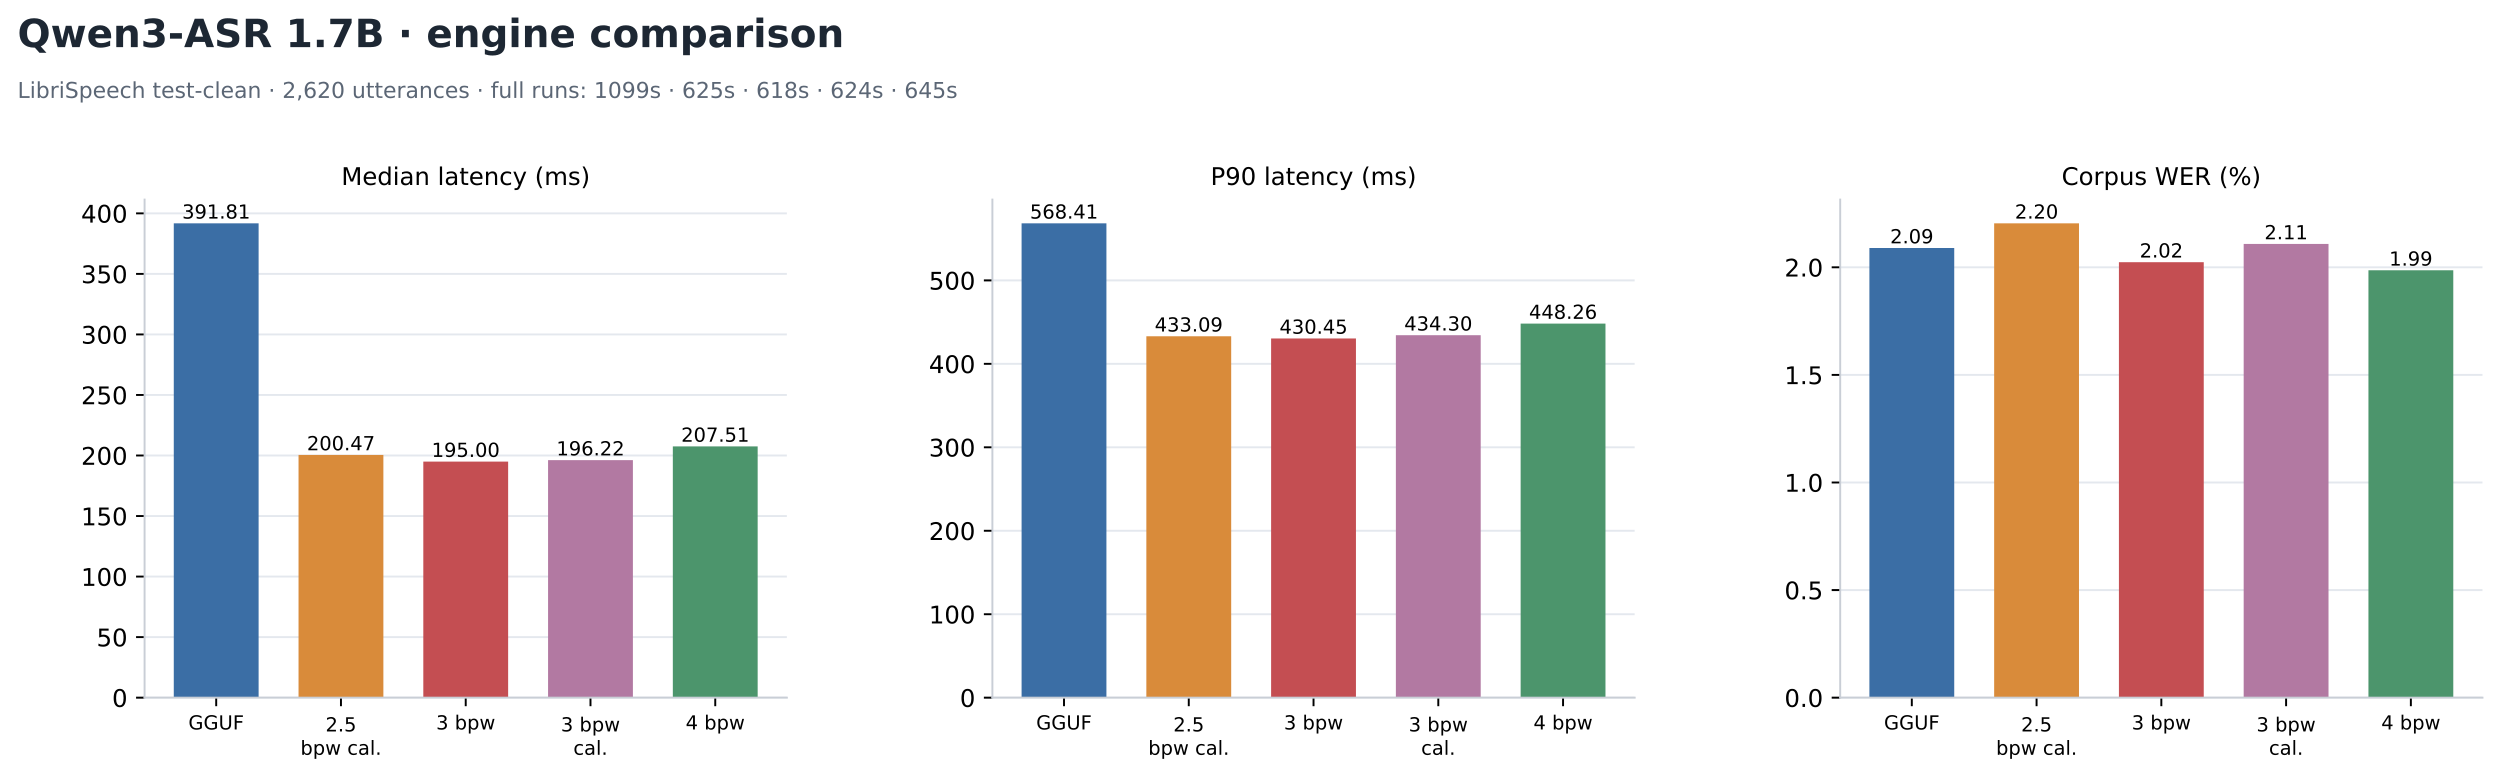
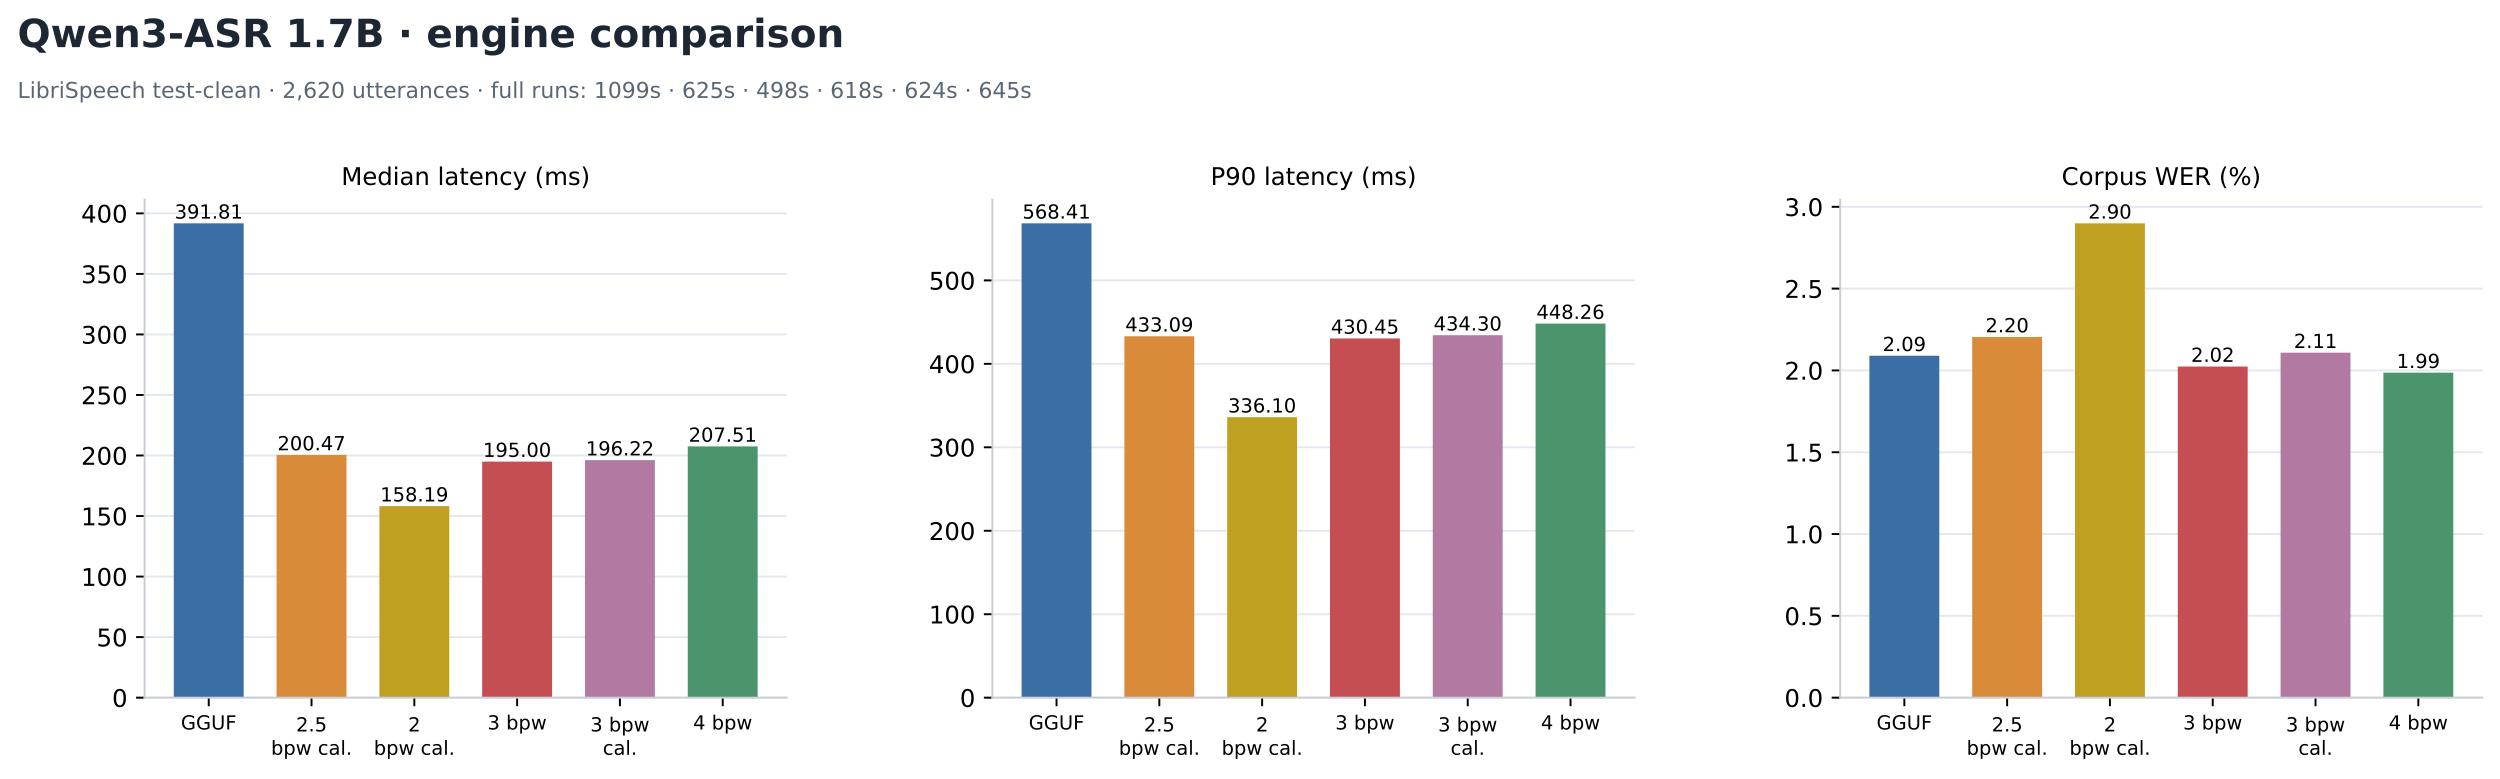
<svg xmlns="http://www.w3.org/2000/svg" xmlns:xlink="http://www.w3.org/1999/xlink" width="1027.08pt" height="320.026pt" viewBox="0 0 1027.08 320.026" version="1.1">
  <defs>
    <style type="text/css">*{stroke-linejoin: round; stroke-linecap: butt}</style>
  </defs>
  <g id="figure_1">
    <g id="patch_1">
      <path d="M 0 320.026  L 1027.08 320.026  L 1027.08 -0  L 0 -0  z " style="fill: #ffffff" />
    </g>
    <g id="axes_1">
      <g id="patch_2">
        <path d="M 59.4 286.622  L 323.268 286.622  L 323.268 81.998  L 59.4 81.998  z " style="fill: #ffffff" />
      </g>
      <g id="matplotlib.axis_1">
        <g id="xtick_1">
          <g id="line2d_1">
            <defs>
-               <path id="m1894270bd5" d="M 0 0  L 0 3.5  " style="stroke: #000000; stroke-width: 0.8" />
+               <path id="m22c7137b68" d="M 0 0  L 0 3.5  " style="stroke: #000000; stroke-width: 0.8" />
            </defs>
            <g>
-               <use xlink:href="#m1894270bd5" x="88.821" y="286.622" style="stroke: #000000; stroke-width: 0.8" />
+               <use xlink:href="#m22c7137b68" x="85.753" y="286.622" style="stroke: #000000; stroke-width: 0.8" />
            </g>
          </g>
          <g id="text_1">
-             <text style="font-size: 8px; font-family: 'DejaVu Sans'; text-anchor: middle" x="88.821" y="299.7" transform="rotate(-0 88.82119 299.6996)">GGUF</text>
+             <text style="font-size: 8px; font-family: 'DejaVu Sans'; text-anchor: middle" x="85.753" y="299.7" transform="rotate(-0 85.75303 299.6996)">GGUF</text>
          </g>
        </g>
        <g id="xtick_2">
          <g id="line2d_2">
            <g>
-               <use xlink:href="#m1894270bd5" x="140.078" y="286.622" style="stroke: #000000; stroke-width: 0.8" />
+               <use xlink:href="#m22c7137b68" x="127.985" y="286.622" style="stroke: #000000; stroke-width: 0.8" />
            </g>
          </g>
          <g id="text_2">
-             <text style="font-size: 8px; font-family: 'DejaVu Sans'" transform="translate(133.7164 300.5004)">2.5</text>
-             <text style="font-size: 8px; font-family: 'DejaVu Sans'" transform="translate(123.4233 310.1026)">bpw cal.</text>
+             <text style="font-size: 8px; font-family: 'DejaVu Sans'" transform="translate(121.6242 300.5004)">2.5</text>
+             <text style="font-size: 8px; font-family: 'DejaVu Sans'" transform="translate(111.3311 310.1026)">bpw cal.</text>
          </g>
        </g>
        <g id="xtick_3">
          <g id="line2d_3">
            <g>
-               <use xlink:href="#m1894270bd5" x="191.334" y="286.622" style="stroke: #000000; stroke-width: 0.8" />
+               <use xlink:href="#m22c7137b68" x="170.218" y="286.622" style="stroke: #000000; stroke-width: 0.8" />
            </g>
          </g>
          <g id="text_3">
-             <text style="font-size: 8px; font-family: 'DejaVu Sans'; text-anchor: middle" x="191.334" y="299.7" transform="rotate(-0 191.3341 299.7002)">3 bpw</text>
+             <text style="font-size: 8px; font-family: 'DejaVu Sans'" transform="translate(167.6729 300.5004)">2</text>
+             <text style="font-size: 8px; font-family: 'DejaVu Sans'" transform="translate(153.5635 310.1026)">bpw cal.</text>
          </g>
        </g>
        <g id="xtick_4">
          <g id="line2d_4">
            <g>
-               <use xlink:href="#m1894270bd5" x="242.591" y="286.622" style="stroke: #000000; stroke-width: 0.8" />
+               <use xlink:href="#m22c7137b68" x="212.45" y="286.622" style="stroke: #000000; stroke-width: 0.8" />
            </g>
          </g>
          <g id="text_4">
-             <text style="font-size: 8px; font-family: 'DejaVu Sans'" transform="translate(230.4243 300.501)">3 bpw</text>
-             <text style="font-size: 8px; font-family: 'DejaVu Sans'" transform="translate(235.5574 310.1032)">cal.</text>
+             <text style="font-size: 8px; font-family: 'DejaVu Sans'; text-anchor: middle" x="212.45" y="299.7" transform="rotate(-0 212.4503 299.7002)">3 bpw</text>
          </g>
        </g>
        <g id="xtick_5">
          <g id="line2d_5">
            <g>
-               <use xlink:href="#m1894270bd5" x="293.847" y="286.622" style="stroke: #000000; stroke-width: 0.8" />
+               <use xlink:href="#m22c7137b68" x="254.683" y="286.622" style="stroke: #000000; stroke-width: 0.8" />
            </g>
          </g>
          <g id="text_5">
-             <text style="font-size: 8px; font-family: 'DejaVu Sans'; text-anchor: middle" x="293.847" y="299.7" transform="rotate(-0 293.8469 299.7002)">4 bpw</text>
+             <text style="font-size: 8px; font-family: 'DejaVu Sans'" transform="translate(242.5164 300.501)">3 bpw</text>
+             <text style="font-size: 8px; font-family: 'DejaVu Sans'" transform="translate(247.6496 310.1032)">cal.</text>
+           </g>
+         </g>
+         <g id="xtick_6">
+           <g id="line2d_6">
+             <g>
+               <use xlink:href="#m22c7137b68" x="296.915" y="286.622" style="stroke: #000000; stroke-width: 0.8" />
+             </g>
+           </g>
+           <g id="text_6">
+             <text style="font-size: 8px; font-family: 'DejaVu Sans'; text-anchor: middle" x="296.915" y="299.7" transform="rotate(-0 296.9151 299.7002)">4 bpw</text>
          </g>
        </g>
      </g>
      <g id="matplotlib.axis_2">
        <g id="ytick_1">
-           <g id="line2d_6">
-             <path d="M 59.4 286.622  L 323.268 286.622  " clip-path="url(#p165b16bcf9)" style="fill: none; stroke: #e4e8ee; stroke-width: 0.8; stroke-linecap: square" />
-           </g>
          <g id="line2d_7">
+             <path d="M 59.4 286.622  L 323.268 286.622  " clip-path="url(#p34727aaa4b)" style="fill: none; stroke: #e4e8ee; stroke-width: 0.8; stroke-linecap: square" />
+           </g>
+           <g id="line2d_8">
            <defs>
-               <path id="m106932987a" d="M 0 0  L -3.5 0  " style="stroke: #000000; stroke-width: 0.8" />
+               <path id="m46b51803bc" d="M 0 0  L -3.5 0  " style="stroke: #000000; stroke-width: 0.8" />
            </defs>
            <g>
-               <use xlink:href="#m106932987a" x="59.4" y="286.622" style="stroke: #000000; stroke-width: 0.8" />
-             </g>
-           </g>
-           <g id="text_6">
+               <use xlink:href="#m46b51803bc" x="59.4" y="286.622" style="stroke: #000000; stroke-width: 0.8" />
+             </g>
+           </g>
+           <g id="text_7">
            <text style="font-size: 10px; font-family: 'DejaVu Sans'; text-anchor: end" x="52.4" y="290.42" transform="rotate(-0 52.4 290.4203)">0</text>
          </g>
        </g>
        <g id="ytick_2">
-           <g id="line2d_8">
-             <path d="M 59.4 261.752  L 323.268 261.752  " clip-path="url(#p165b16bcf9)" style="fill: none; stroke: #e4e8ee; stroke-width: 0.8; stroke-linecap: square" />
-           </g>
          <g id="line2d_9">
-             <g>
-               <use xlink:href="#m106932987a" x="59.4" y="261.752" style="stroke: #000000; stroke-width: 0.8" />
-             </g>
-           </g>
-           <g id="text_7">
+             <path d="M 59.4 261.752  L 323.268 261.752  " clip-path="url(#p34727aaa4b)" style="fill: none; stroke: #e4e8ee; stroke-width: 0.8; stroke-linecap: square" />
+           </g>
+           <g id="line2d_10">
+             <g>
+               <use xlink:href="#m46b51803bc" x="59.4" y="261.752" style="stroke: #000000; stroke-width: 0.8" />
+             </g>
+           </g>
+           <g id="text_8">
            <text style="font-size: 10px; font-family: 'DejaVu Sans'; text-anchor: end" x="52.4" y="265.551" transform="rotate(-0 52.4 265.551)">50</text>
          </g>
        </g>
        <g id="ytick_3">
-           <g id="line2d_10">
-             <path d="M 59.4 236.883  L 323.268 236.883  " clip-path="url(#p165b16bcf9)" style="fill: none; stroke: #e4e8ee; stroke-width: 0.8; stroke-linecap: square" />
-           </g>
          <g id="line2d_11">
-             <g>
-               <use xlink:href="#m106932987a" x="59.4" y="236.883" style="stroke: #000000; stroke-width: 0.8" />
-             </g>
-           </g>
-           <g id="text_8">
+             <path d="M 59.4 236.883  L 323.268 236.883  " clip-path="url(#p34727aaa4b)" style="fill: none; stroke: #e4e8ee; stroke-width: 0.8; stroke-linecap: square" />
+           </g>
+           <g id="line2d_12">
+             <g>
+               <use xlink:href="#m46b51803bc" x="59.4" y="236.883" style="stroke: #000000; stroke-width: 0.8" />
+             </g>
+           </g>
+           <g id="text_9">
            <text style="font-size: 10px; font-family: 'DejaVu Sans'; text-anchor: end" x="52.4" y="240.682" transform="rotate(-0 52.4 240.6817)">100</text>
          </g>
        </g>
        <g id="ytick_4">
-           <g id="line2d_12">
-             <path d="M 59.4 212.014  L 323.268 212.014  " clip-path="url(#p165b16bcf9)" style="fill: none; stroke: #e4e8ee; stroke-width: 0.8; stroke-linecap: square" />
-           </g>
          <g id="line2d_13">
-             <g>
-               <use xlink:href="#m106932987a" x="59.4" y="212.014" style="stroke: #000000; stroke-width: 0.8" />
-             </g>
-           </g>
-           <g id="text_9">
+             <path d="M 59.4 212.014  L 323.268 212.014  " clip-path="url(#p34727aaa4b)" style="fill: none; stroke: #e4e8ee; stroke-width: 0.8; stroke-linecap: square" />
+           </g>
+           <g id="line2d_14">
+             <g>
+               <use xlink:href="#m46b51803bc" x="59.4" y="212.014" style="stroke: #000000; stroke-width: 0.8" />
+             </g>
+           </g>
+           <g id="text_10">
            <text style="font-size: 10px; font-family: 'DejaVu Sans'; text-anchor: end" x="52.4" y="215.812" transform="rotate(-0 52.4 215.8125)">150</text>
          </g>
        </g>
        <g id="ytick_5">
-           <g id="line2d_14">
-             <path d="M 59.4 187.144  L 323.268 187.144  " clip-path="url(#p165b16bcf9)" style="fill: none; stroke: #e4e8ee; stroke-width: 0.8; stroke-linecap: square" />
-           </g>
          <g id="line2d_15">
-             <g>
-               <use xlink:href="#m106932987a" x="59.4" y="187.144" style="stroke: #000000; stroke-width: 0.8" />
-             </g>
-           </g>
-           <g id="text_10">
+             <path d="M 59.4 187.144  L 323.268 187.144  " clip-path="url(#p34727aaa4b)" style="fill: none; stroke: #e4e8ee; stroke-width: 0.8; stroke-linecap: square" />
+           </g>
+           <g id="line2d_16">
+             <g>
+               <use xlink:href="#m46b51803bc" x="59.4" y="187.144" style="stroke: #000000; stroke-width: 0.8" />
+             </g>
+           </g>
+           <g id="text_11">
            <text style="font-size: 10px; font-family: 'DejaVu Sans'; text-anchor: end" x="52.4" y="190.943" transform="rotate(-0 52.4 190.9432)">200</text>
          </g>
        </g>
        <g id="ytick_6">
-           <g id="line2d_16">
-             <path d="M 59.4 162.275  L 323.268 162.275  " clip-path="url(#p165b16bcf9)" style="fill: none; stroke: #e4e8ee; stroke-width: 0.8; stroke-linecap: square" />
-           </g>
          <g id="line2d_17">
-             <g>
-               <use xlink:href="#m106932987a" x="59.4" y="162.275" style="stroke: #000000; stroke-width: 0.8" />
-             </g>
-           </g>
-           <g id="text_11">
+             <path d="M 59.4 162.275  L 323.268 162.275  " clip-path="url(#p34727aaa4b)" style="fill: none; stroke: #e4e8ee; stroke-width: 0.8; stroke-linecap: square" />
+           </g>
+           <g id="line2d_18">
+             <g>
+               <use xlink:href="#m46b51803bc" x="59.4" y="162.275" style="stroke: #000000; stroke-width: 0.8" />
+             </g>
+           </g>
+           <g id="text_12">
            <text style="font-size: 10px; font-family: 'DejaVu Sans'; text-anchor: end" x="52.4" y="166.074" transform="rotate(-0 52.4 166.0739)">250</text>
          </g>
        </g>
        <g id="ytick_7">
-           <g id="line2d_18">
-             <path d="M 59.4 137.406  L 323.268 137.406  " clip-path="url(#p165b16bcf9)" style="fill: none; stroke: #e4e8ee; stroke-width: 0.8; stroke-linecap: square" />
-           </g>
          <g id="line2d_19">
-             <g>
-               <use xlink:href="#m106932987a" x="59.4" y="137.406" style="stroke: #000000; stroke-width: 0.8" />
-             </g>
-           </g>
-           <g id="text_12">
+             <path d="M 59.4 137.406  L 323.268 137.406  " clip-path="url(#p34727aaa4b)" style="fill: none; stroke: #e4e8ee; stroke-width: 0.8; stroke-linecap: square" />
+           </g>
+           <g id="line2d_20">
+             <g>
+               <use xlink:href="#m46b51803bc" x="59.4" y="137.406" style="stroke: #000000; stroke-width: 0.8" />
+             </g>
+           </g>
+           <g id="text_13">
            <text style="font-size: 10px; font-family: 'DejaVu Sans'; text-anchor: end" x="52.4" y="141.205" transform="rotate(-0 52.4 141.2046)">300</text>
          </g>
        </g>
        <g id="ytick_8">
-           <g id="line2d_20">
-             <path d="M 59.4 112.536  L 323.268 112.536  " clip-path="url(#p165b16bcf9)" style="fill: none; stroke: #e4e8ee; stroke-width: 0.8; stroke-linecap: square" />
-           </g>
          <g id="line2d_21">
-             <g>
-               <use xlink:href="#m106932987a" x="59.4" y="112.536" style="stroke: #000000; stroke-width: 0.8" />
-             </g>
-           </g>
-           <g id="text_13">
+             <path d="M 59.4 112.536  L 323.268 112.536  " clip-path="url(#p34727aaa4b)" style="fill: none; stroke: #e4e8ee; stroke-width: 0.8; stroke-linecap: square" />
+           </g>
+           <g id="line2d_22">
+             <g>
+               <use xlink:href="#m46b51803bc" x="59.4" y="112.536" style="stroke: #000000; stroke-width: 0.8" />
+             </g>
+           </g>
+           <g id="text_14">
            <text style="font-size: 10px; font-family: 'DejaVu Sans'; text-anchor: end" x="52.4" y="116.335" transform="rotate(-0 52.4 116.3353)">350</text>
          </g>
        </g>
        <g id="ytick_9">
-           <g id="line2d_22">
-             <path d="M 59.4 87.667  L 323.268 87.667  " clip-path="url(#p165b16bcf9)" style="fill: none; stroke: #e4e8ee; stroke-width: 0.8; stroke-linecap: square" />
-           </g>
          <g id="line2d_23">
-             <g>
-               <use xlink:href="#m106932987a" x="59.4" y="87.667" style="stroke: #000000; stroke-width: 0.8" />
-             </g>
-           </g>
-           <g id="text_14">
+             <path d="M 59.4 87.667  L 323.268 87.667  " clip-path="url(#p34727aaa4b)" style="fill: none; stroke: #e4e8ee; stroke-width: 0.8; stroke-linecap: square" />
+           </g>
+           <g id="line2d_24">
+             <g>
+               <use xlink:href="#m46b51803bc" x="59.4" y="87.667" style="stroke: #000000; stroke-width: 0.8" />
+             </g>
+           </g>
+           <g id="text_15">
            <text style="font-size: 10px; font-family: 'DejaVu Sans'; text-anchor: end" x="52.4" y="91.466" transform="rotate(-0 52.4 91.46599)">400</text>
          </g>
        </g>
      </g>
      <g id="patch_3">
-         <path d="M 71.394 286.622  L 106.248 286.622  L 106.248 91.742  L 71.394 91.742  z " clip-path="url(#p165b16bcf9)" style="fill: #3b6ea5" />
+         <path d="M 71.394 286.622  L 100.112 286.622  L 100.112 91.742  L 71.394 91.742  z " clip-path="url(#p34727aaa4b)" style="fill: #3b6ea5" />
      </g>
      <g id="patch_4">
-         <path d="M 122.65 286.622  L 157.505 286.622  L 157.505 186.911  L 122.65 186.911  z " clip-path="url(#p165b16bcf9)" style="fill: #d98b3a" />
+         <path d="M 113.626 286.622  L 142.344 286.622  L 142.344 186.911  L 113.626 186.911  z " clip-path="url(#p34727aaa4b)" style="fill: #d98b3a" />
      </g>
      <g id="patch_5">
-         <path d="M 173.907 286.622  L 208.761 286.622  L 208.761 189.633  L 173.907 189.633  z " clip-path="url(#p165b16bcf9)" style="fill: #c44e52" />
+         <path d="M 155.859 286.622  L 184.577 286.622  L 184.577 207.939  L 155.859 207.939  z " clip-path="url(#p34727aaa4b)" style="fill: #c0a020" />
      </g>
      <g id="patch_6">
-         <path d="M 225.163 286.622  L 260.018 286.622  L 260.018 189.024  L 225.163 189.024  z " clip-path="url(#p165b16bcf9)" style="fill: #b279a2" />
+         <path d="M 198.091 286.622  L 226.809 286.622  L 226.809 189.633  L 198.091 189.633  z " clip-path="url(#p34727aaa4b)" style="fill: #c44e52" />
      </g>
      <g id="patch_7">
-         <path d="M 276.42 286.622  L 311.274 286.622  L 311.274 183.408  L 276.42 183.408  z " clip-path="url(#p165b16bcf9)" style="fill: #4c956c" />
+         <path d="M 240.324 286.622  L 269.042 286.622  L 269.042 189.024  L 240.324 189.024  z " clip-path="url(#p34727aaa4b)" style="fill: #b279a2" />
      </g>
      <g id="patch_8">
+         <path d="M 282.556 286.622  L 311.274 286.622  L 311.274 183.408  L 282.556 183.408  z " clip-path="url(#p34727aaa4b)" style="fill: #4c956c" />
+       </g>
+       <g id="patch_9">
        <path d="M 59.4 286.622  L 59.4 81.998  " style="fill: none; stroke: #c9ced6; stroke-width: 0.8; stroke-linejoin: miter; stroke-linecap: square" />
      </g>
-       <g id="patch_9">
+       <g id="patch_10">
        <path d="M 59.4 286.622  L 323.268 286.622  " style="fill: none; stroke: #c9ced6; stroke-width: 0.8; stroke-linejoin: miter; stroke-linecap: square" />
      </g>
-       <g id="text_15">
-         <text style="font-size: 8px; font-family: 'DejaVu Sans'; text-anchor: middle" x="88.821" y="89.82" transform="rotate(-0 88.82119 89.81963)">391.81</text>
-       </g>
      <g id="text_16">
-         <text style="font-size: 8px; font-family: 'DejaVu Sans'; text-anchor: middle" x="140.078" y="184.989" transform="rotate(-0 140.0776 184.9892)">200.47</text>
+         <text style="font-size: 8px; font-family: 'DejaVu Sans'; text-anchor: middle" x="85.753" y="89.82" transform="rotate(-0 85.75303 89.81963)">391.81</text>
      </g>
      <g id="text_17">
-         <text style="font-size: 8px; font-family: 'DejaVu Sans'; text-anchor: middle" x="191.334" y="187.711" transform="rotate(-0 191.3341 187.7114)">195.00</text>
+         <text style="font-size: 8px; font-family: 'DejaVu Sans'; text-anchor: middle" x="127.985" y="184.989" transform="rotate(-0 127.9854 184.9892)">200.47</text>
      </g>
      <g id="text_18">
-         <text style="font-size: 8px; font-family: 'DejaVu Sans'; text-anchor: middle" x="242.591" y="187.102" transform="rotate(-0 242.5905 187.1019)">196.22</text>
+         <text style="font-size: 8px; font-family: 'DejaVu Sans'; text-anchor: middle" x="170.218" y="206.018" transform="rotate(-0 170.2179 206.0176)">158.19</text>
      </g>
      <g id="text_19">
-         <text style="font-size: 8px; font-family: 'DejaVu Sans'; text-anchor: middle" x="293.847" y="181.486" transform="rotate(-0 293.8469 181.486)">207.51</text>
+         <text style="font-size: 8px; font-family: 'DejaVu Sans'; text-anchor: middle" x="212.45" y="187.711" transform="rotate(-0 212.4503 187.7114)">195.00</text>
      </g>
      <g id="text_20">
+         <text style="font-size: 8px; font-family: 'DejaVu Sans'; text-anchor: middle" x="254.683" y="187.102" transform="rotate(-0 254.6827 187.1019)">196.22</text>
+       </g>
+       <g id="text_21">
+         <text style="font-size: 8px; font-family: 'DejaVu Sans'; text-anchor: middle" x="296.915" y="181.486" transform="rotate(-0 296.9151 181.486)">207.51</text>
+       </g>
+       <g id="text_22">
        <text style="font-size: 10px; font-family: 'DejaVu Sans'; text-anchor: middle" x="191.334" y="75.998" transform="rotate(-0 191.3341 75.9975)">Median latency (ms)</text>
      </g>
    </g>
    <g id="axes_2">
-       <g id="patch_10">
+       <g id="patch_11">
        <path d="M 407.706 286.622  L 671.574 286.622  L 671.574 81.998  L 407.706 81.998  z " style="fill: #ffffff" />
      </g>
      <g id="matplotlib.axis_3">
-         <g id="xtick_6">
-           <g id="line2d_24">
-             <g>
-               <use xlink:href="#m1894270bd5" x="437.127" y="286.622" style="stroke: #000000; stroke-width: 0.8" />
-             </g>
-           </g>
-           <g id="text_21">
-             <text style="font-size: 8px; font-family: 'DejaVu Sans'; text-anchor: middle" x="437.127" y="299.7" transform="rotate(-0 437.1271 299.6996)">GGUF</text>
-           </g>
-         </g>
        <g id="xtick_7">
          <g id="line2d_25">
            <g>
-               <use xlink:href="#m1894270bd5" x="488.384" y="286.622" style="stroke: #000000; stroke-width: 0.8" />
-             </g>
-           </g>
-           <g id="text_22">
-             <text style="font-size: 8px; font-family: 'DejaVu Sans'" transform="translate(482.0223 300.5004)">2.5</text>
-             <text style="font-size: 8px; font-family: 'DejaVu Sans'" transform="translate(471.7292 310.1026)">bpw cal.</text>
+               <use xlink:href="#m22c7137b68" x="434.059" y="286.622" style="stroke: #000000; stroke-width: 0.8" />
+             </g>
+           </g>
+           <g id="text_23">
+             <text style="font-size: 8px; font-family: 'DejaVu Sans'; text-anchor: middle" x="434.059" y="299.7" transform="rotate(-0 434.059 299.6996)">GGUF</text>
          </g>
        </g>
        <g id="xtick_8">
          <g id="line2d_26">
            <g>
-               <use xlink:href="#m1894270bd5" x="539.64" y="286.622" style="stroke: #000000; stroke-width: 0.8" />
-             </g>
-           </g>
-           <g id="text_23">
-             <text style="font-size: 8px; font-family: 'DejaVu Sans'; text-anchor: middle" x="539.64" y="299.7" transform="rotate(-0 539.64 299.7002)">3 bpw</text>
+               <use xlink:href="#m22c7137b68" x="476.291" y="286.622" style="stroke: #000000; stroke-width: 0.8" />
+             </g>
+           </g>
+           <g id="text_24">
+             <text style="font-size: 8px; font-family: 'DejaVu Sans'" transform="translate(469.9301 300.5004)">2.5</text>
+             <text style="font-size: 8px; font-family: 'DejaVu Sans'" transform="translate(459.637 310.1026)">bpw cal.</text>
          </g>
        </g>
        <g id="xtick_9">
          <g id="line2d_27">
            <g>
-               <use xlink:href="#m1894270bd5" x="590.896" y="286.622" style="stroke: #000000; stroke-width: 0.8" />
-             </g>
-           </g>
-           <g id="text_24">
-             <text style="font-size: 8px; font-family: 'DejaVu Sans'" transform="translate(578.7302 300.501)">3 bpw</text>
-             <text style="font-size: 8px; font-family: 'DejaVu Sans'" transform="translate(583.8633 310.1032)">cal.</text>
+               <use xlink:href="#m22c7137b68" x="518.524" y="286.622" style="stroke: #000000; stroke-width: 0.8" />
+             </g>
+           </g>
+           <g id="text_25">
+             <text style="font-size: 8px; font-family: 'DejaVu Sans'" transform="translate(515.9788 300.5004)">2</text>
+             <text style="font-size: 8px; font-family: 'DejaVu Sans'" transform="translate(501.8694 310.1026)">bpw cal.</text>
          </g>
        </g>
        <g id="xtick_10">
          <g id="line2d_28">
            <g>
-               <use xlink:href="#m1894270bd5" x="642.153" y="286.622" style="stroke: #000000; stroke-width: 0.8" />
-             </g>
-           </g>
-           <g id="text_25">
-             <text style="font-size: 8px; font-family: 'DejaVu Sans'; text-anchor: middle" x="642.153" y="299.7" transform="rotate(-0 642.1529 299.7002)">4 bpw</text>
+               <use xlink:href="#m22c7137b68" x="560.756" y="286.622" style="stroke: #000000; stroke-width: 0.8" />
+             </g>
+           </g>
+           <g id="text_26">
+             <text style="font-size: 8px; font-family: 'DejaVu Sans'; text-anchor: middle" x="560.756" y="299.7" transform="rotate(-0 560.7562 299.7002)">3 bpw</text>
+           </g>
+         </g>
+         <g id="xtick_11">
+           <g id="line2d_29">
+             <g>
+               <use xlink:href="#m22c7137b68" x="602.989" y="286.622" style="stroke: #000000; stroke-width: 0.8" />
+             </g>
+           </g>
+           <g id="text_27">
+             <text style="font-size: 8px; font-family: 'DejaVu Sans'" transform="translate(590.8224 300.501)">3 bpw</text>
+             <text style="font-size: 8px; font-family: 'DejaVu Sans'" transform="translate(595.9555 310.1032)">cal.</text>
+           </g>
+         </g>
+         <g id="xtick_12">
+           <g id="line2d_30">
+             <g>
+               <use xlink:href="#m22c7137b68" x="645.221" y="286.622" style="stroke: #000000; stroke-width: 0.8" />
+             </g>
+           </g>
+           <g id="text_28">
+             <text style="font-size: 8px; font-family: 'DejaVu Sans'; text-anchor: middle" x="645.221" y="299.7" transform="rotate(-0 645.221 299.7002)">4 bpw</text>
          </g>
        </g>
      </g>
      <g id="matplotlib.axis_4">
        <g id="ytick_10">
-           <g id="line2d_29">
-             <path d="M 407.706 286.622  L 671.574 286.622  " clip-path="url(#p2c421ec4b0)" style="fill: none; stroke: #e4e8ee; stroke-width: 0.8; stroke-linecap: square" />
-           </g>
-           <g id="line2d_30">
-             <g>
-               <use xlink:href="#m106932987a" x="407.706" y="286.622" style="stroke: #000000; stroke-width: 0.8" />
-             </g>
-           </g>
-           <g id="text_26">
+           <g id="line2d_31">
+             <path d="M 407.706 286.622  L 671.574 286.622  " clip-path="url(#p3de4149bde)" style="fill: none; stroke: #e4e8ee; stroke-width: 0.8; stroke-linecap: square" />
+           </g>
+           <g id="line2d_32">
+             <g>
+               <use xlink:href="#m46b51803bc" x="407.706" y="286.622" style="stroke: #000000; stroke-width: 0.8" />
+             </g>
+           </g>
+           <g id="text_29">
            <text style="font-size: 10px; font-family: 'DejaVu Sans'; text-anchor: end" x="400.706" y="290.42" transform="rotate(-0 400.7059 290.4203)">0</text>
          </g>
        </g>
        <g id="ytick_11">
-           <g id="line2d_31">
-             <path d="M 407.706 252.336  L 671.574 252.336  " clip-path="url(#p2c421ec4b0)" style="fill: none; stroke: #e4e8ee; stroke-width: 0.8; stroke-linecap: square" />
-           </g>
-           <g id="line2d_32">
-             <g>
-               <use xlink:href="#m106932987a" x="407.706" y="252.336" style="stroke: #000000; stroke-width: 0.8" />
-             </g>
-           </g>
-           <g id="text_27">
+           <g id="line2d_33">
+             <path d="M 407.706 252.336  L 671.574 252.336  " clip-path="url(#p3de4149bde)" style="fill: none; stroke: #e4e8ee; stroke-width: 0.8; stroke-linecap: square" />
+           </g>
+           <g id="line2d_34">
+             <g>
+               <use xlink:href="#m46b51803bc" x="407.706" y="252.336" style="stroke: #000000; stroke-width: 0.8" />
+             </g>
+           </g>
+           <g id="text_30">
            <text style="font-size: 10px; font-family: 'DejaVu Sans'; text-anchor: end" x="400.706" y="256.135" transform="rotate(-0 400.7059 256.1349)">100</text>
          </g>
        </g>
        <g id="ytick_12">
-           <g id="line2d_33">
-             <path d="M 407.706 218.051  L 671.574 218.051  " clip-path="url(#p2c421ec4b0)" style="fill: none; stroke: #e4e8ee; stroke-width: 0.8; stroke-linecap: square" />
-           </g>
-           <g id="line2d_34">
-             <g>
-               <use xlink:href="#m106932987a" x="407.706" y="218.051" style="stroke: #000000; stroke-width: 0.8" />
-             </g>
-           </g>
-           <g id="text_28">
+           <g id="line2d_35">
+             <path d="M 407.706 218.051  L 671.574 218.051  " clip-path="url(#p3de4149bde)" style="fill: none; stroke: #e4e8ee; stroke-width: 0.8; stroke-linecap: square" />
+           </g>
+           <g id="line2d_36">
+             <g>
+               <use xlink:href="#m46b51803bc" x="407.706" y="218.051" style="stroke: #000000; stroke-width: 0.8" />
+             </g>
+           </g>
+           <g id="text_31">
            <text style="font-size: 10px; font-family: 'DejaVu Sans'; text-anchor: end" x="400.706" y="221.85" transform="rotate(-0 400.7059 221.8496)">200</text>
          </g>
        </g>
        <g id="ytick_13">
-           <g id="line2d_35">
-             <path d="M 407.706 183.765  L 671.574 183.765  " clip-path="url(#p2c421ec4b0)" style="fill: none; stroke: #e4e8ee; stroke-width: 0.8; stroke-linecap: square" />
-           </g>
-           <g id="line2d_36">
-             <g>
-               <use xlink:href="#m106932987a" x="407.706" y="183.765" style="stroke: #000000; stroke-width: 0.8" />
-             </g>
-           </g>
-           <g id="text_29">
+           <g id="line2d_37">
+             <path d="M 407.706 183.765  L 671.574 183.765  " clip-path="url(#p3de4149bde)" style="fill: none; stroke: #e4e8ee; stroke-width: 0.8; stroke-linecap: square" />
+           </g>
+           <g id="line2d_38">
+             <g>
+               <use xlink:href="#m46b51803bc" x="407.706" y="183.765" style="stroke: #000000; stroke-width: 0.8" />
+             </g>
+           </g>
+           <g id="text_32">
            <text style="font-size: 10px; font-family: 'DejaVu Sans'; text-anchor: end" x="400.706" y="187.564" transform="rotate(-0 400.7059 187.5642)">300</text>
          </g>
        </g>
        <g id="ytick_14">
-           <g id="line2d_37">
-             <path d="M 407.706 149.48  L 671.574 149.48  " clip-path="url(#p2c421ec4b0)" style="fill: none; stroke: #e4e8ee; stroke-width: 0.8; stroke-linecap: square" />
-           </g>
-           <g id="line2d_38">
-             <g>
-               <use xlink:href="#m106932987a" x="407.706" y="149.48" style="stroke: #000000; stroke-width: 0.8" />
-             </g>
-           </g>
-           <g id="text_30">
+           <g id="line2d_39">
+             <path d="M 407.706 149.48  L 671.574 149.48  " clip-path="url(#p3de4149bde)" style="fill: none; stroke: #e4e8ee; stroke-width: 0.8; stroke-linecap: square" />
+           </g>
+           <g id="line2d_40">
+             <g>
+               <use xlink:href="#m46b51803bc" x="407.706" y="149.48" style="stroke: #000000; stroke-width: 0.8" />
+             </g>
+           </g>
+           <g id="text_33">
            <text style="font-size: 10px; font-family: 'DejaVu Sans'; text-anchor: end" x="400.706" y="153.279" transform="rotate(-0 400.7059 153.2788)">400</text>
          </g>
        </g>
        <g id="ytick_15">
-           <g id="line2d_39">
-             <path d="M 407.706 115.195  L 671.574 115.195  " clip-path="url(#p2c421ec4b0)" style="fill: none; stroke: #e4e8ee; stroke-width: 0.8; stroke-linecap: square" />
-           </g>
-           <g id="line2d_40">
-             <g>
-               <use xlink:href="#m106932987a" x="407.706" y="115.195" style="stroke: #000000; stroke-width: 0.8" />
-             </g>
-           </g>
-           <g id="text_31">
+           <g id="line2d_41">
+             <path d="M 407.706 115.195  L 671.574 115.195  " clip-path="url(#p3de4149bde)" style="fill: none; stroke: #e4e8ee; stroke-width: 0.8; stroke-linecap: square" />
+           </g>
+           <g id="line2d_42">
+             <g>
+               <use xlink:href="#m46b51803bc" x="407.706" y="115.195" style="stroke: #000000; stroke-width: 0.8" />
+             </g>
+           </g>
+           <g id="text_34">
            <text style="font-size: 10px; font-family: 'DejaVu Sans'; text-anchor: end" x="400.706" y="118.993" transform="rotate(-0 400.7059 118.9934)">500</text>
          </g>
        </g>
      </g>
-       <g id="patch_11">
-         <path d="M 419.7 286.622  L 454.554 286.622  L 454.554 91.742  L 419.7 91.742  z " clip-path="url(#p2c421ec4b0)" style="fill: #3b6ea5" />
-       </g>
      <g id="patch_12">
-         <path d="M 470.956 286.622  L 505.811 286.622  L 505.811 138.136  L 470.956 138.136  z " clip-path="url(#p2c421ec4b0)" style="fill: #d98b3a" />
+         <path d="M 419.7 286.622  L 448.418 286.622  L 448.418 91.742  L 419.7 91.742  z " clip-path="url(#p3de4149bde)" style="fill: #3b6ea5" />
      </g>
      <g id="patch_13">
-         <path d="M 522.213 286.622  L 557.067 286.622  L 557.067 139.039  L 522.213 139.039  z " clip-path="url(#p2c421ec4b0)" style="fill: #c44e52" />
+         <path d="M 461.932 286.622  L 490.65 286.622  L 490.65 138.136  L 461.932 138.136  z " clip-path="url(#p3de4149bde)" style="fill: #d98b3a" />
      </g>
      <g id="patch_14">
-         <path d="M 573.469 286.622  L 608.324 286.622  L 608.324 137.721  L 573.469 137.721  z " clip-path="url(#p2c421ec4b0)" style="fill: #b279a2" />
+         <path d="M 504.165 286.622  L 532.883 286.622  L 532.883 171.39  L 504.165 171.39  z " clip-path="url(#p3de4149bde)" style="fill: #c0a020" />
      </g>
      <g id="patch_15">
-         <path d="M 624.726 286.622  L 659.58 286.622  L 659.58 132.934  L 624.726 132.934  z " clip-path="url(#p2c421ec4b0)" style="fill: #4c956c" />
+         <path d="M 546.397 286.622  L 575.115 286.622  L 575.115 139.039  L 546.397 139.039  z " clip-path="url(#p3de4149bde)" style="fill: #c44e52" />
      </g>
      <g id="patch_16">
+         <path d="M 588.63 286.622  L 617.348 286.622  L 617.348 137.721  L 588.63 137.721  z " clip-path="url(#p3de4149bde)" style="fill: #b279a2" />
+       </g>
+       <g id="patch_17">
+         <path d="M 630.862 286.622  L 659.58 286.622  L 659.58 132.934  L 630.862 132.934  z " clip-path="url(#p3de4149bde)" style="fill: #4c956c" />
+       </g>
+       <g id="patch_18">
        <path d="M 407.706 286.622  L 407.706 81.998  " style="fill: none; stroke: #c9ced6; stroke-width: 0.8; stroke-linejoin: miter; stroke-linecap: square" />
      </g>
-       <g id="patch_17">
+       <g id="patch_19">
        <path d="M 407.706 286.622  L 671.574 286.622  " style="fill: none; stroke: #c9ced6; stroke-width: 0.8; stroke-linejoin: miter; stroke-linecap: square" />
      </g>
-       <g id="text_32">
-         <text style="font-size: 8px; font-family: 'DejaVu Sans'; text-anchor: middle" x="437.127" y="89.82" transform="rotate(-0 437.1271 89.81963)">568.41</text>
-       </g>
-       <g id="text_33">
-         <text style="font-size: 8px; font-family: 'DejaVu Sans'; text-anchor: middle" x="488.384" y="136.214" transform="rotate(-0 488.3836 136.2141)">433.09</text>
-       </g>
-       <g id="text_34">
-         <text style="font-size: 8px; font-family: 'DejaVu Sans'; text-anchor: middle" x="539.64" y="137.117" transform="rotate(-0 539.64 137.117)">430.45</text>
-       </g>
      <g id="text_35">
-         <text style="font-size: 8px; font-family: 'DejaVu Sans'; text-anchor: middle" x="590.896" y="135.799" transform="rotate(-0 590.8964 135.7991)">434.30</text>
+         <text style="font-size: 8px; font-family: 'DejaVu Sans'; text-anchor: middle" x="434.059" y="89.82" transform="rotate(-0 434.059 89.81963)">568.41</text>
      </g>
      <g id="text_36">
-         <text style="font-size: 8px; font-family: 'DejaVu Sans'; text-anchor: middle" x="642.153" y="131.012" transform="rotate(-0 642.1529 131.012)">448.26</text>
+         <text style="font-size: 8px; font-family: 'DejaVu Sans'; text-anchor: middle" x="476.291" y="136.214" transform="rotate(-0 476.2914 136.2141)">433.09</text>
      </g>
      <g id="text_37">
+         <text style="font-size: 8px; font-family: 'DejaVu Sans'; text-anchor: middle" x="518.524" y="169.468" transform="rotate(-0 518.5238 169.4677)">336.10</text>
+       </g>
+       <g id="text_38">
+         <text style="font-size: 8px; font-family: 'DejaVu Sans'; text-anchor: middle" x="560.756" y="137.117" transform="rotate(-0 560.7562 137.117)">430.45</text>
+       </g>
+       <g id="text_39">
+         <text style="font-size: 8px; font-family: 'DejaVu Sans'; text-anchor: middle" x="602.989" y="135.799" transform="rotate(-0 602.9886 135.7991)">434.30</text>
+       </g>
+       <g id="text_40">
+         <text style="font-size: 8px; font-family: 'DejaVu Sans'; text-anchor: middle" x="645.221" y="131.012" transform="rotate(-0 645.221 131.012)">448.26</text>
+       </g>
+       <g id="text_41">
        <text style="font-size: 10px; font-family: 'DejaVu Sans'; text-anchor: middle" x="539.64" y="75.998" transform="rotate(-0 539.64 75.9975)">P90 latency (ms)</text>
      </g>
    </g>
    <g id="axes_3">
-       <g id="patch_18">
+       <g id="patch_20">
        <path d="M 756.012 286.622  L 1019.88 286.622  L 1019.88 81.998  L 756.012 81.998  z " style="fill: #ffffff" />
      </g>
      <g id="matplotlib.axis_5">
-         <g id="xtick_11">
-           <g id="line2d_41">
-             <g>
-               <use xlink:href="#m1894270bd5" x="785.433" y="286.622" style="stroke: #000000; stroke-width: 0.8" />
-             </g>
-           </g>
-           <g id="text_38">
-             <text style="font-size: 8px; font-family: 'DejaVu Sans'; text-anchor: middle" x="785.433" y="299.7" transform="rotate(-0 785.4331 299.6996)">GGUF</text>
-           </g>
-         </g>
-         <g id="xtick_12">
-           <g id="line2d_42">
-             <g>
-               <use xlink:href="#m1894270bd5" x="836.689" y="286.622" style="stroke: #000000; stroke-width: 0.8" />
-             </g>
-           </g>
-           <g id="text_39">
-             <text style="font-size: 8px; font-family: 'DejaVu Sans'" transform="translate(830.3282 300.5004)">2.5</text>
-             <text style="font-size: 8px; font-family: 'DejaVu Sans'" transform="translate(820.0351 310.1026)">bpw cal.</text>
-           </g>
-         </g>
        <g id="xtick_13">
          <g id="line2d_43">
            <g>
-               <use xlink:href="#m1894270bd5" x="887.946" y="286.622" style="stroke: #000000; stroke-width: 0.8" />
-             </g>
-           </g>
-           <g id="text_40">
-             <text style="font-size: 8px; font-family: 'DejaVu Sans'; text-anchor: middle" x="887.946" y="299.7" transform="rotate(-0 887.9459 299.7002)">3 bpw</text>
+               <use xlink:href="#m22c7137b68" x="782.365" y="286.622" style="stroke: #000000; stroke-width: 0.8" />
+             </g>
+           </g>
+           <g id="text_42">
+             <text style="font-size: 8px; font-family: 'DejaVu Sans'; text-anchor: middle" x="782.365" y="299.7" transform="rotate(-0 782.3649 299.6996)">GGUF</text>
          </g>
        </g>
        <g id="xtick_14">
          <g id="line2d_44">
            <g>
-               <use xlink:href="#m1894270bd5" x="939.202" y="286.622" style="stroke: #000000; stroke-width: 0.8" />
-             </g>
-           </g>
-           <g id="text_41">
-             <text style="font-size: 8px; font-family: 'DejaVu Sans'" transform="translate(927.0361 300.501)">3 bpw</text>
-             <text style="font-size: 8px; font-family: 'DejaVu Sans'" transform="translate(932.1692 310.1032)">cal.</text>
+               <use xlink:href="#m22c7137b68" x="824.597" y="286.622" style="stroke: #000000; stroke-width: 0.8" />
+             </g>
+           </g>
+           <g id="text_43">
+             <text style="font-size: 8px; font-family: 'DejaVu Sans'" transform="translate(818.2361 300.5004)">2.5</text>
+             <text style="font-size: 8px; font-family: 'DejaVu Sans'" transform="translate(807.9429 310.1026)">bpw cal.</text>
          </g>
        </g>
        <g id="xtick_15">
          <g id="line2d_45">
            <g>
-               <use xlink:href="#m1894270bd5" x="990.459" y="286.622" style="stroke: #000000; stroke-width: 0.8" />
-             </g>
-           </g>
-           <g id="text_42">
-             <text style="font-size: 8px; font-family: 'DejaVu Sans'; text-anchor: middle" x="990.459" y="299.7" transform="rotate(-0 990.4588 299.7002)">4 bpw</text>
+               <use xlink:href="#m22c7137b68" x="866.83" y="286.622" style="stroke: #000000; stroke-width: 0.8" />
+             </g>
+           </g>
+           <g id="text_44">
+             <text style="font-size: 8px; font-family: 'DejaVu Sans'" transform="translate(864.2847 300.5004)">2</text>
+             <text style="font-size: 8px; font-family: 'DejaVu Sans'" transform="translate(850.1754 310.1026)">bpw cal.</text>
+           </g>
+         </g>
+         <g id="xtick_16">
+           <g id="line2d_46">
+             <g>
+               <use xlink:href="#m22c7137b68" x="909.062" y="286.622" style="stroke: #000000; stroke-width: 0.8" />
+             </g>
+           </g>
+           <g id="text_45">
+             <text style="font-size: 8px; font-family: 'DejaVu Sans'; text-anchor: middle" x="909.062" y="299.7" transform="rotate(-0 909.0621 299.7002)">3 bpw</text>
+           </g>
+         </g>
+         <g id="xtick_17">
+           <g id="line2d_47">
+             <g>
+               <use xlink:href="#m22c7137b68" x="951.295" y="286.622" style="stroke: #000000; stroke-width: 0.8" />
+             </g>
+           </g>
+           <g id="text_46">
+             <text style="font-size: 8px; font-family: 'DejaVu Sans'" transform="translate(939.1283 300.501)">3 bpw</text>
+             <text style="font-size: 8px; font-family: 'DejaVu Sans'" transform="translate(944.2614 310.1032)">cal.</text>
+           </g>
+         </g>
+         <g id="xtick_18">
+           <g id="line2d_48">
+             <g>
+               <use xlink:href="#m22c7137b68" x="993.527" y="286.622" style="stroke: #000000; stroke-width: 0.8" />
+             </g>
+           </g>
+           <g id="text_47">
+             <text style="font-size: 8px; font-family: 'DejaVu Sans'; text-anchor: middle" x="993.527" y="299.7" transform="rotate(-0 993.527 299.7002)">4 bpw</text>
          </g>
        </g>
      </g>
      <g id="matplotlib.axis_6">
        <g id="ytick_16">
-           <g id="line2d_46">
-             <path d="M 756.012 286.622  L 1019.88 286.622  " clip-path="url(#pee0490ca24)" style="fill: none; stroke: #e4e8ee; stroke-width: 0.8; stroke-linecap: square" />
-           </g>
-           <g id="line2d_47">
-             <g>
-               <use xlink:href="#m106932987a" x="756.012" y="286.622" style="stroke: #000000; stroke-width: 0.8" />
-             </g>
-           </g>
-           <g id="text_43">
+           <g id="line2d_49">
+             <path d="M 756.012 286.622  L 1019.88 286.622  " clip-path="url(#p3ac84cf713)" style="fill: none; stroke: #e4e8ee; stroke-width: 0.8; stroke-linecap: square" />
+           </g>
+           <g id="line2d_50">
+             <g>
+               <use xlink:href="#m46b51803bc" x="756.012" y="286.622" style="stroke: #000000; stroke-width: 0.8" />
+             </g>
+           </g>
+           <g id="text_48">
            <text style="font-size: 10px; font-family: 'DejaVu Sans'; text-anchor: end" x="749.012" y="290.42" transform="rotate(-0 749.0119 290.4203)">0.0</text>
          </g>
        </g>
        <g id="ytick_17">
-           <g id="line2d_48">
-             <path d="M 756.012 242.42  L 1019.88 242.42  " clip-path="url(#pee0490ca24)" style="fill: none; stroke: #e4e8ee; stroke-width: 0.8; stroke-linecap: square" />
-           </g>
-           <g id="line2d_49">
-             <g>
-               <use xlink:href="#m106932987a" x="756.012" y="242.42" style="stroke: #000000; stroke-width: 0.8" />
-             </g>
-           </g>
-           <g id="text_44">
-             <text style="font-size: 10px; font-family: 'DejaVu Sans'; text-anchor: end" x="749.012" y="246.219" transform="rotate(-0 749.0119 246.2187)">0.5</text>
+           <g id="line2d_51">
+             <path d="M 756.012 253.011  L 1019.88 253.011  " clip-path="url(#p3ac84cf713)" style="fill: none; stroke: #e4e8ee; stroke-width: 0.8; stroke-linecap: square" />
+           </g>
+           <g id="line2d_52">
+             <g>
+               <use xlink:href="#m46b51803bc" x="756.012" y="253.011" style="stroke: #000000; stroke-width: 0.8" />
+             </g>
+           </g>
+           <g id="text_49">
+             <text style="font-size: 10px; font-family: 'DejaVu Sans'; text-anchor: end" x="749.012" y="256.81" transform="rotate(-0 749.0119 256.8099)">0.5</text>
          </g>
        </g>
        <g id="ytick_18">
-           <g id="line2d_50">
-             <path d="M 756.012 198.218  L 1019.88 198.218  " clip-path="url(#pee0490ca24)" style="fill: none; stroke: #e4e8ee; stroke-width: 0.8; stroke-linecap: square" />
-           </g>
-           <g id="line2d_51">
-             <g>
-               <use xlink:href="#m106932987a" x="756.012" y="198.218" style="stroke: #000000; stroke-width: 0.8" />
-             </g>
-           </g>
-           <g id="text_45">
-             <text style="font-size: 10px; font-family: 'DejaVu Sans'; text-anchor: end" x="749.012" y="202.017" transform="rotate(-0 749.0119 202.017)">1.0</text>
+           <g id="line2d_53">
+             <path d="M 756.012 219.401  L 1019.88 219.401  " clip-path="url(#p3ac84cf713)" style="fill: none; stroke: #e4e8ee; stroke-width: 0.8; stroke-linecap: square" />
+           </g>
+           <g id="line2d_54">
+             <g>
+               <use xlink:href="#m46b51803bc" x="756.012" y="219.401" style="stroke: #000000; stroke-width: 0.8" />
+             </g>
+           </g>
+           <g id="text_50">
+             <text style="font-size: 10px; font-family: 'DejaVu Sans'; text-anchor: end" x="749.012" y="223.199" transform="rotate(-0 749.0119 223.1994)">1.0</text>
          </g>
        </g>
        <g id="ytick_19">
-           <g id="line2d_52">
-             <path d="M 756.012 154.017  L 1019.88 154.017  " clip-path="url(#pee0490ca24)" style="fill: none; stroke: #e4e8ee; stroke-width: 0.8; stroke-linecap: square" />
-           </g>
-           <g id="line2d_53">
-             <g>
-               <use xlink:href="#m106932987a" x="756.012" y="154.017" style="stroke: #000000; stroke-width: 0.8" />
-             </g>
-           </g>
-           <g id="text_46">
-             <text style="font-size: 10px; font-family: 'DejaVu Sans'; text-anchor: end" x="749.012" y="157.815" transform="rotate(-0 749.0119 157.8154)">1.5</text>
+           <g id="line2d_55">
+             <path d="M 756.012 185.79  L 1019.88 185.79  " clip-path="url(#p3ac84cf713)" style="fill: none; stroke: #e4e8ee; stroke-width: 0.8; stroke-linecap: square" />
+           </g>
+           <g id="line2d_56">
+             <g>
+               <use xlink:href="#m46b51803bc" x="756.012" y="185.79" style="stroke: #000000; stroke-width: 0.8" />
+             </g>
+           </g>
+           <g id="text_51">
+             <text style="font-size: 10px; font-family: 'DejaVu Sans'; text-anchor: end" x="749.012" y="189.589" transform="rotate(-0 749.0119 189.5889)">1.5</text>
          </g>
        </g>
        <g id="ytick_20">
-           <g id="line2d_54">
-             <path d="M 756.012 109.815  L 1019.88 109.815  " clip-path="url(#pee0490ca24)" style="fill: none; stroke: #e4e8ee; stroke-width: 0.8; stroke-linecap: square" />
-           </g>
-           <g id="line2d_55">
-             <g>
-               <use xlink:href="#m106932987a" x="756.012" y="109.815" style="stroke: #000000; stroke-width: 0.8" />
-             </g>
-           </g>
-           <g id="text_47">
-             <text style="font-size: 10px; font-family: 'DejaVu Sans'; text-anchor: end" x="749.012" y="113.614" transform="rotate(-0 749.0119 113.6137)">2.0</text>
-           </g>
-         </g>
-       </g>
-       <g id="patch_19">
-         <path d="M 768.006 286.622  L 802.86 286.622  L 802.86 101.893  L 768.006 101.893  z " clip-path="url(#pee0490ca24)" style="fill: #3b6ea5" />
-       </g>
-       <g id="patch_20">
-         <path d="M 819.262 286.622  L 854.117 286.622  L 854.117 91.742  L 819.262 91.742  z " clip-path="url(#pee0490ca24)" style="fill: #d98b3a" />
+           <g id="line2d_57">
+             <path d="M 756.012 152.18  L 1019.88 152.18  " clip-path="url(#p3ac84cf713)" style="fill: none; stroke: #e4e8ee; stroke-width: 0.8; stroke-linecap: square" />
+           </g>
+           <g id="line2d_58">
+             <g>
+               <use xlink:href="#m46b51803bc" x="756.012" y="152.18" style="stroke: #000000; stroke-width: 0.8" />
+             </g>
+           </g>
+           <g id="text_52">
+             <text style="font-size: 10px; font-family: 'DejaVu Sans'; text-anchor: end" x="749.012" y="155.978" transform="rotate(-0 749.0119 155.9784)">2.0</text>
+           </g>
+         </g>
+         <g id="ytick_21">
+           <g id="line2d_59">
+             <path d="M 756.012 118.569  L 1019.88 118.569  " clip-path="url(#p3ac84cf713)" style="fill: none; stroke: #e4e8ee; stroke-width: 0.8; stroke-linecap: square" />
+           </g>
+           <g id="line2d_60">
+             <g>
+               <use xlink:href="#m46b51803bc" x="756.012" y="118.569" style="stroke: #000000; stroke-width: 0.8" />
+             </g>
+           </g>
+           <g id="text_53">
+             <text style="font-size: 10px; font-family: 'DejaVu Sans'; text-anchor: end" x="749.012" y="122.368" transform="rotate(-0 749.0119 122.368)">2.5</text>
+           </g>
+         </g>
+         <g id="ytick_22">
+           <g id="line2d_61">
+             <path d="M 756.012 84.959  L 1019.88 84.959  " clip-path="url(#p3ac84cf713)" style="fill: none; stroke: #e4e8ee; stroke-width: 0.8; stroke-linecap: square" />
+           </g>
+           <g id="line2d_62">
+             <g>
+               <use xlink:href="#m46b51803bc" x="756.012" y="84.959" style="stroke: #000000; stroke-width: 0.8" />
+             </g>
+           </g>
+           <g id="text_54">
+             <text style="font-size: 10px; font-family: 'DejaVu Sans'; text-anchor: end" x="749.012" y="88.757" transform="rotate(-0 749.0119 88.75749)">3.0</text>
+           </g>
+         </g>
      </g>
      <g id="patch_21">
-         <path d="M 870.519 286.622  L 905.373 286.622  L 905.373 107.718  L 870.519 107.718  z " clip-path="url(#pee0490ca24)" style="fill: #c44e52" />
+         <path d="M 768.006 286.622  L 796.724 286.622  L 796.724 146.156  L 768.006 146.156  z " clip-path="url(#p3ac84cf713)" style="fill: #3b6ea5" />
      </g>
      <g id="patch_22">
-         <path d="M 921.775 286.622  L 956.63 286.622  L 956.63 100.229  L 921.775 100.229  z " clip-path="url(#pee0490ca24)" style="fill: #b279a2" />
+         <path d="M 810.238 286.622  L 838.956 286.622  L 838.956 138.437  L 810.238 138.437  z " clip-path="url(#p3ac84cf713)" style="fill: #d98b3a" />
      </g>
      <g id="patch_23">
-         <path d="M 973.032 286.622  L 1007.886 286.622  L 1007.886 111.046  L 973.032 111.046  z " clip-path="url(#pee0490ca24)" style="fill: #4c956c" />
+         <path d="M 852.471 286.622  L 881.189 286.622  L 881.189 91.742  L 852.471 91.742  z " clip-path="url(#p3ac84cf713)" style="fill: #c0a020" />
      </g>
      <g id="patch_24">
+         <path d="M 894.703 286.622  L 923.421 286.622  L 923.421 150.585  L 894.703 150.585  z " clip-path="url(#p3ac84cf713)" style="fill: #c44e52" />
+       </g>
+       <g id="patch_25">
+         <path d="M 936.936 286.622  L 965.654 286.622  L 965.654 144.891  L 936.936 144.891  z " clip-path="url(#p3ac84cf713)" style="fill: #b279a2" />
+       </g>
+       <g id="patch_26">
+         <path d="M 979.168 286.622  L 1007.886 286.622  L 1007.886 153.116  L 979.168 153.116  z " clip-path="url(#p3ac84cf713)" style="fill: #4c956c" />
+       </g>
+       <g id="patch_27">
        <path d="M 756.012 286.622  L 756.012 81.998  " style="fill: none; stroke: #c9ced6; stroke-width: 0.8; stroke-linejoin: miter; stroke-linecap: square" />
      </g>
-       <g id="patch_25">
+       <g id="patch_28">
        <path d="M 756.012 286.622  L 1019.88 286.622  " style="fill: none; stroke: #c9ced6; stroke-width: 0.8; stroke-linejoin: miter; stroke-linecap: square" />
      </g>
-       <g id="text_48">
-         <text style="font-size: 8px; font-family: 'DejaVu Sans'; text-anchor: middle" x="785.433" y="99.971" transform="rotate(-0 785.4331 99.97136)">2.09</text>
-       </g>
-       <g id="text_49">
-         <text style="font-size: 8px; font-family: 'DejaVu Sans'; text-anchor: middle" x="836.689" y="89.82" transform="rotate(-0 836.6895 89.81963)">2.20</text>
-       </g>
-       <g id="text_50">
-         <text style="font-size: 8px; font-family: 'DejaVu Sans'; text-anchor: middle" x="887.946" y="105.796" transform="rotate(-0 887.9459 105.7961)">2.02</text>
-       </g>
-       <g id="text_51">
-         <text style="font-size: 8px; font-family: 'DejaVu Sans'; text-anchor: middle" x="939.202" y="98.307" transform="rotate(-0 939.2024 98.30714)">2.11</text>
-       </g>
-       <g id="text_52">
-         <text style="font-size: 8px; font-family: 'DejaVu Sans'; text-anchor: middle" x="990.459" y="109.125" transform="rotate(-0 990.4588 109.1246)">1.99</text>
-       </g>
-       <g id="text_53">
+       <g id="text_55">
+         <text style="font-size: 8px; font-family: 'DejaVu Sans'; text-anchor: middle" x="782.365" y="144.234" transform="rotate(-0 782.3649 144.2342)">2.09</text>
+       </g>
+       <g id="text_56">
+         <text style="font-size: 8px; font-family: 'DejaVu Sans'; text-anchor: middle" x="824.597" y="136.515" transform="rotate(-0 824.5973 136.5149)">2.20</text>
+       </g>
+       <g id="text_57">
+         <text style="font-size: 8px; font-family: 'DejaVu Sans'; text-anchor: middle" x="866.83" y="89.82" transform="rotate(-0 866.8297 89.81963)">2.90</text>
+       </g>
+       <g id="text_58">
+         <text style="font-size: 8px; font-family: 'DejaVu Sans'; text-anchor: middle" x="909.062" y="148.663" transform="rotate(-0 909.0621 148.6633)">2.02</text>
+       </g>
+       <g id="text_59">
+         <text style="font-size: 8px; font-family: 'DejaVu Sans'; text-anchor: middle" x="951.295" y="142.969" transform="rotate(-0 951.2946 142.9687)">2.11</text>
+       </g>
+       <g id="text_60">
+         <text style="font-size: 8px; font-family: 'DejaVu Sans'; text-anchor: middle" x="993.527" y="151.194" transform="rotate(-0 993.527 151.1942)">1.99</text>
+       </g>
+       <g id="text_61">
        <text style="font-size: 10px; font-family: 'DejaVu Sans'; text-anchor: middle" x="887.946" y="75.998" transform="rotate(-0 887.9459 75.9975)">Corpus WER (%)</text>
      </g>
    </g>
-     <g id="text_54">
+     <g id="text_62">
      <text style="font-weight: 700; font-size: 16px; font-family: 'DejaVu Sans'; text-anchor: start; fill: #1d2733" x="7.2" y="19.358" transform="rotate(-0 7.2 19.3575)">Qwen3-ASR 1.7B · engine comparison</text>
    </g>
-     <g id="text_55">
-       <text style="font-size: 9px; font-family: 'DejaVu Sans'; text-anchor: start; fill: #5b6675" x="7.2" y="40.237" transform="rotate(-0 7.2 40.2375)">LibriSpeech test-clean · 2,620 utterances · full runs: 1099s · 625s · 618s · 624s · 645s</text>
+     <g id="text_63">
+       <text style="font-size: 9px; font-family: 'DejaVu Sans'; text-anchor: start; fill: #5b6675" x="7.2" y="40.237" transform="rotate(-0 7.2 40.2375)">LibriSpeech test-clean · 2,620 utterances · full runs: 1099s · 625s · 498s · 618s · 624s · 645s</text>
    </g>
  </g>
  <defs>
-     <clipPath id="p165b16bcf9">
+     <clipPath id="p34727aaa4b">
      <rect x="59.4" y="81.998" width="263.868" height="204.624" />
    </clipPath>
-     <clipPath id="p2c421ec4b0">
+     <clipPath id="p3de4149bde">
      <rect x="407.706" y="81.998" width="263.868" height="204.624" />
    </clipPath>
-     <clipPath id="pee0490ca24">
+     <clipPath id="p3ac84cf713">
      <rect x="756.012" y="81.998" width="263.868" height="204.624" />
    </clipPath>
  </defs>
</svg>
